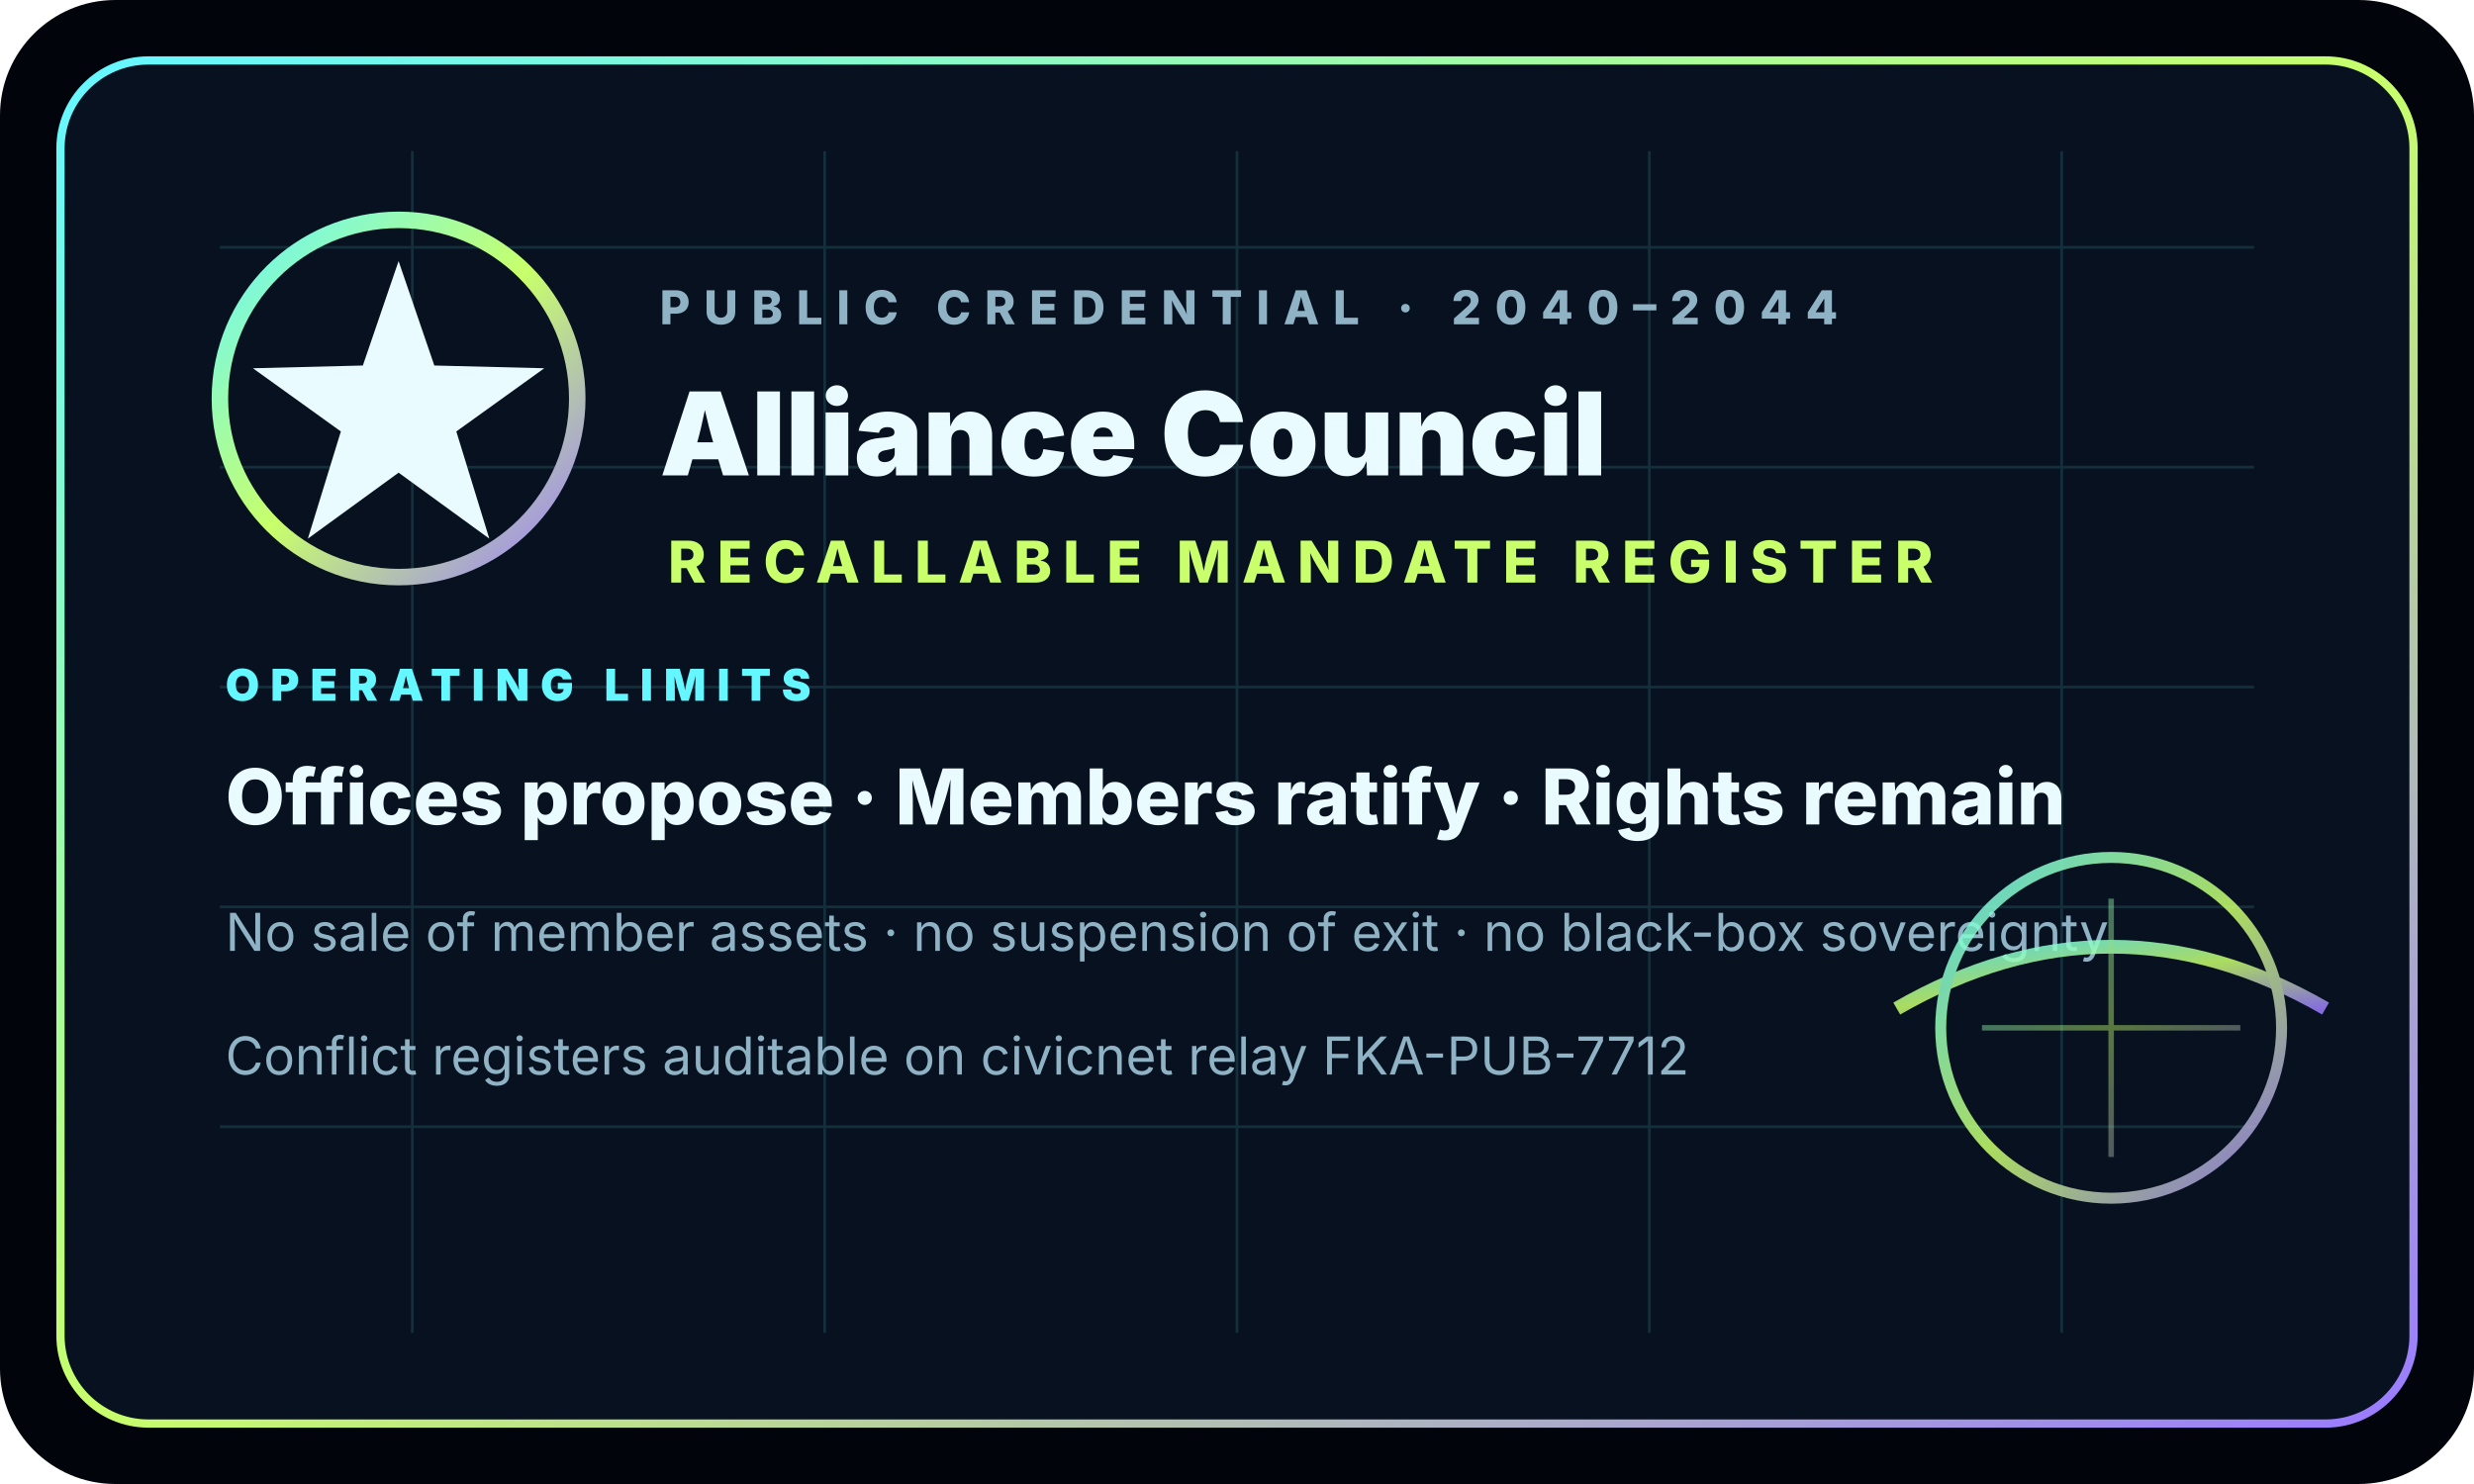
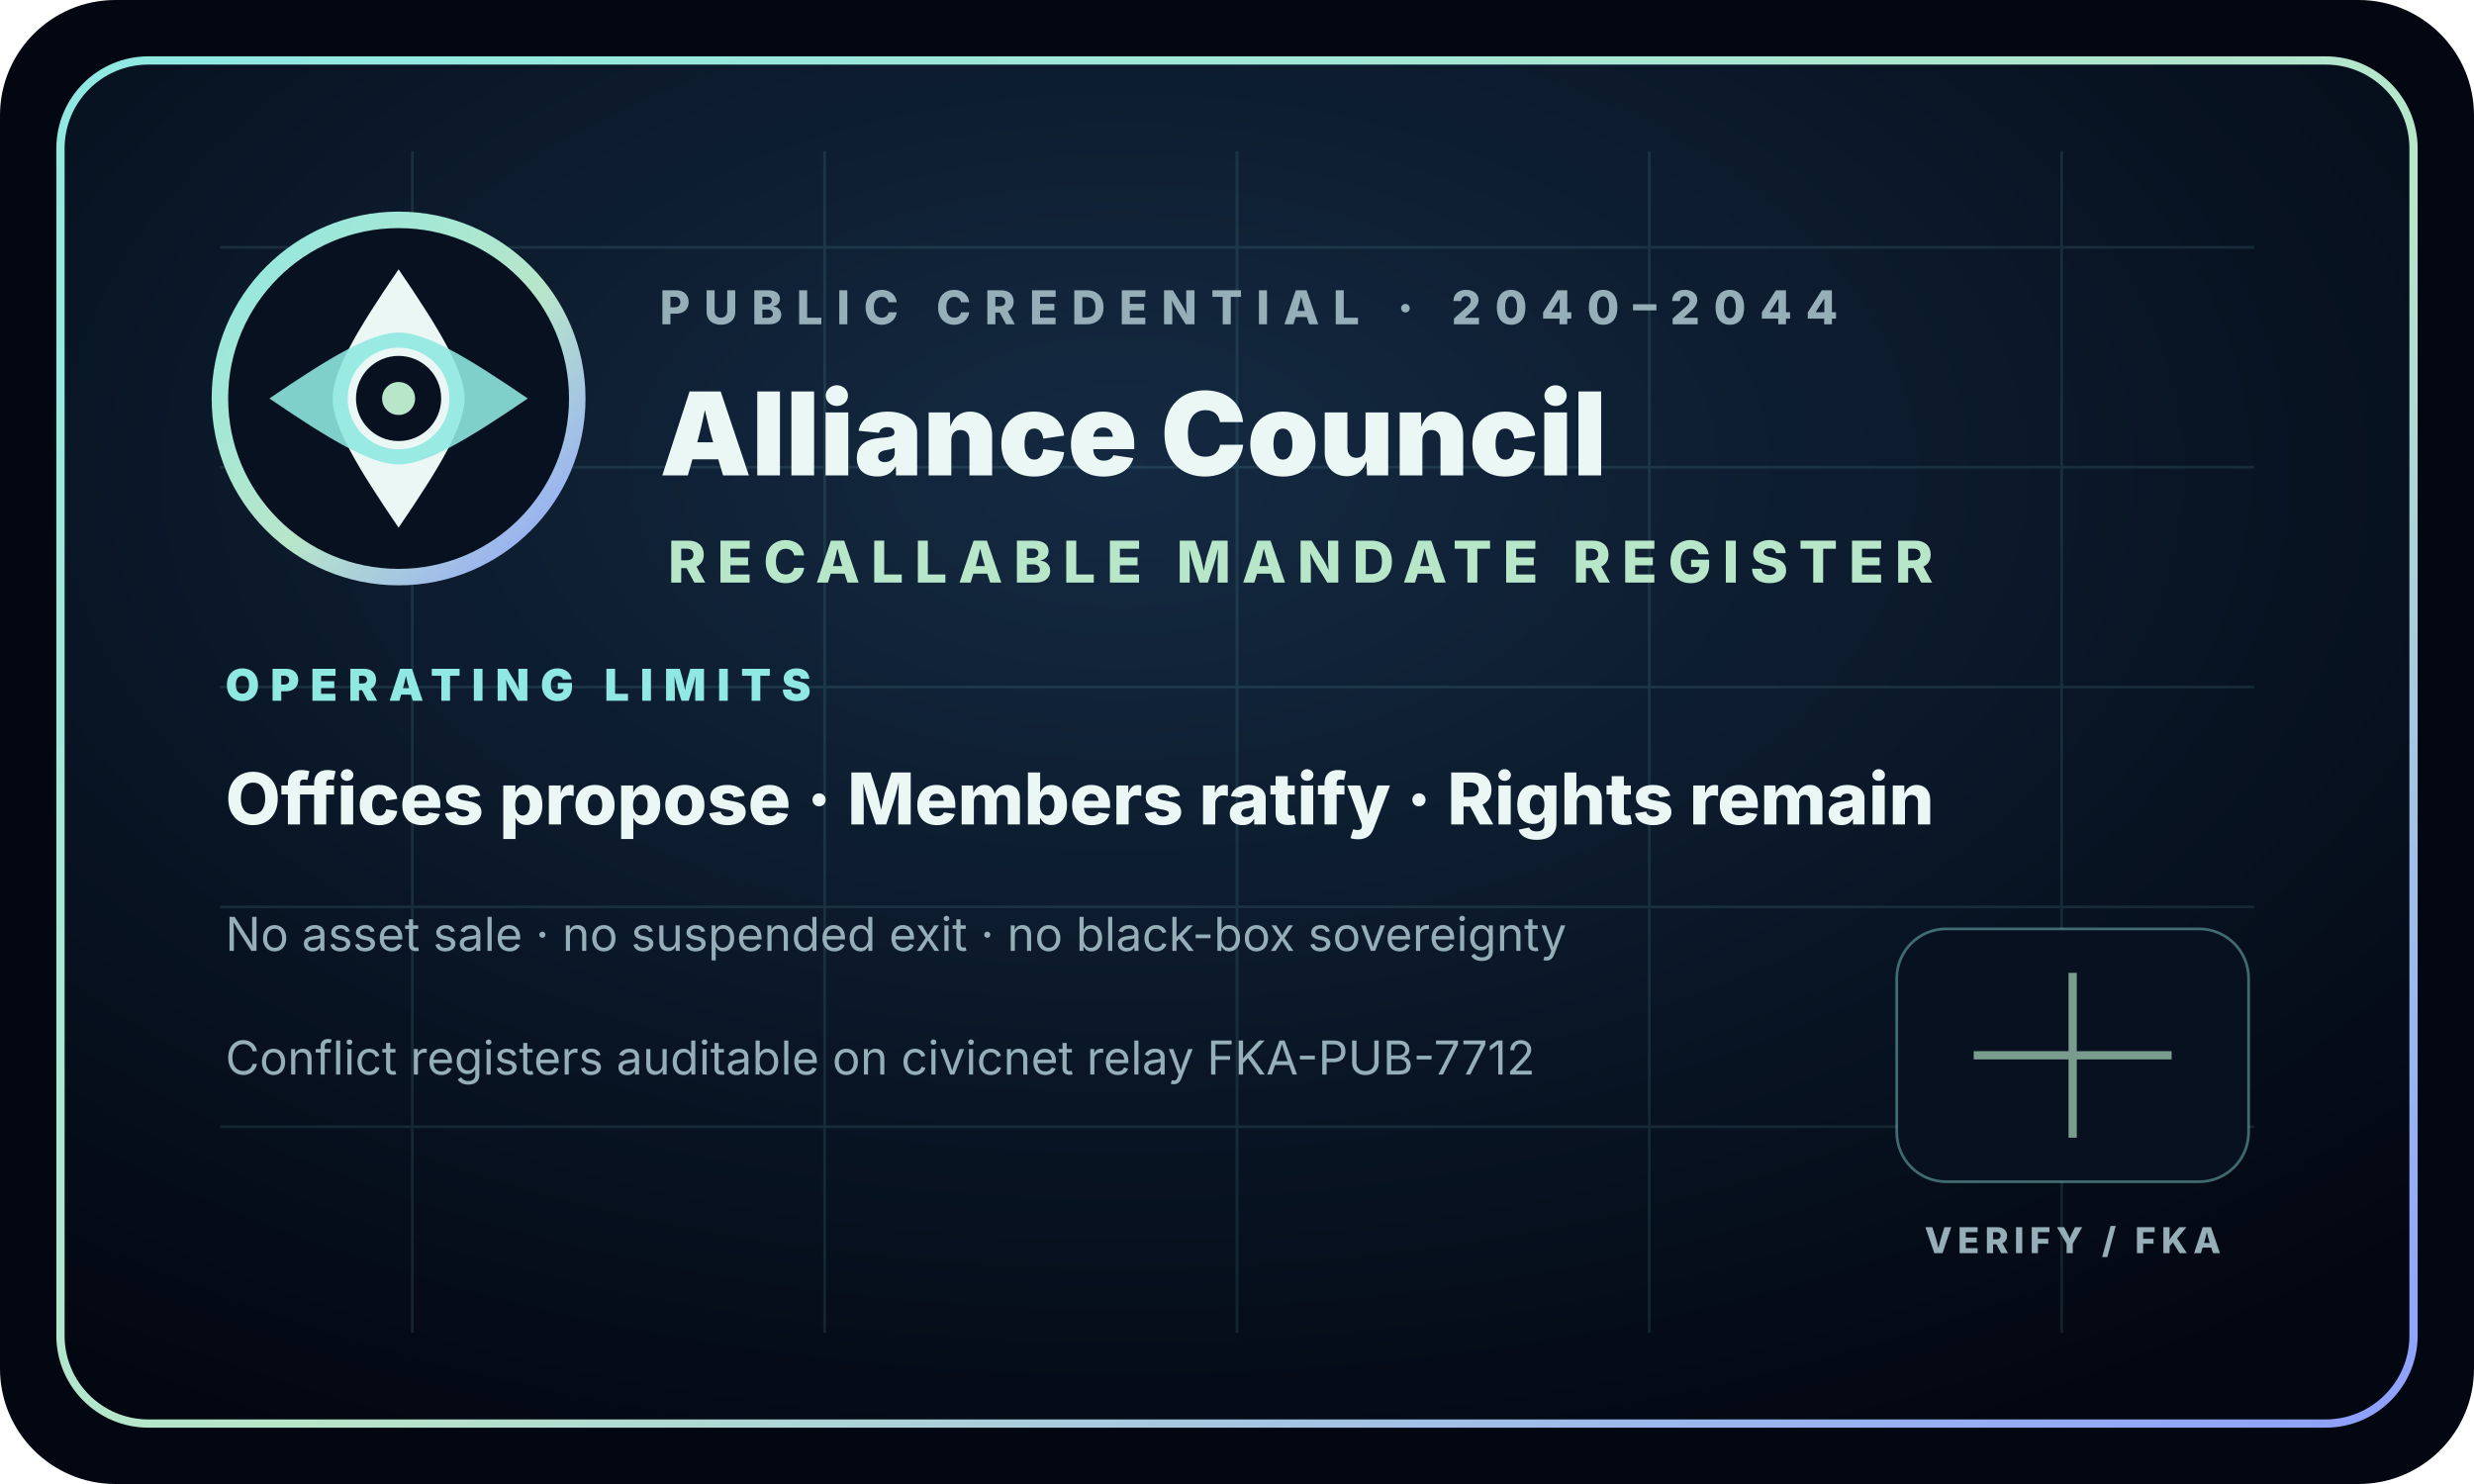
<svg xmlns="http://www.w3.org/2000/svg" viewBox="0 0 900 540" role="img" aria-labelledby="title desc">
  <defs>
    <linearGradient id="edge" x1="0" y1="0" x2="1" y2="1">
-       <stop stop-color="#65f7ff" />
-       <stop offset=".5" stop-color="#c8ff6a" />
-       <stop offset="1" stop-color="#9b7cff" />
+       <stop stop-color="#8fe8e2" />
+       <stop offset="0.55" stop-color="#b8e6c9" />
+       <stop offset="1" stop-color="#8ea0ff" />
    </linearGradient>
+     <radialGradient id="field" cx="45%" cy="30%" r="80%">
+       <stop offset="0" stop-color="#142a42" />
+       <stop offset="0.7" stop-color="#07111f" />
+       <stop offset="1" stop-color="#030711" />
+     </radialGradient>
  </defs>
-   <rect width="900" height="540" rx="42" fill="#02040c" />
-   <rect x="22" y="22" width="856" height="496" rx="32" fill="#07111f" stroke="url(#edge)" stroke-width="3" />
-   <g opacity=".13" stroke="#65f7ff">
+   <rect width="900" height="540" rx="42" fill="#030711" />
+   <rect x="22" y="22" width="856" height="496" rx="32" fill="url(#field)" stroke="url(#edge)" stroke-width="3" />
+   <g opacity="0.11" stroke="#8fe8e2">
    <path d="M80 90h740M80 170h740M80 250h740M80 330h740M80 410h740M150 55v430M300 55v430M450 55v430M600 55v430M750 55v430" />
  </g>
  <g transform="translate(70 70)">
-     <circle cx="75" cy="75" r="65" fill="none" stroke="url(#edge)" stroke-width="6" />
-     <path d="M75 25l13 38 40 1-32 23 12 39-33-24-33 24 12-39-32-23 40-1 13-38z" fill="#e9fbff" />
-     <text x="170" y="48" fill="#8fb3c4" font-family="Inter,system-ui,sans-serif" font-size="17" font-weight="800" letter-spacing="5">PUBLIC CREDENTIAL · 2040–2044</text>
-     <text x="170" y="103" fill="#e9fbff" font-family="Inter,system-ui,sans-serif" font-size="42" font-weight="900">Alliance Council</text>
-     <text x="173" y="142" fill="#c8ff6a" font-family="Inter,system-ui,sans-serif" font-size="21" font-weight="800" letter-spacing="4">RECALLABLE MANDATE REGISTER</text>
+     <circle cx="75" cy="75" r="65" fill="#07111f" stroke="url(#edge)" stroke-width="6" />
+     <path d="M75 28c15 22 24 37 24 47s-9 25-24 47c-15-22-24-37-24-47s9-25 24-47Z" fill="#eaf7f5" />
+     <path d="M28 75c22-15 37-24 47-24s25 9 47 24c-22 15-37 24-47 24s-25-9-47-24Z" fill="#8fe8e2" opacity="0.88" />
+     <circle cx="75" cy="75" r="17" fill="#07111f" stroke="#eaf7f5" stroke-width="3" />
+     <circle cx="75" cy="75" r="6" fill="#b8e6c9" />
+     <text x="170" y="48" fill="#95aeb8" font-family="Inter,system-ui,sans-serif" font-size="17" font-weight="800" letter-spacing="5">PUBLIC CREDENTIAL · 2040–2044</text>
+     <text x="170" y="103" fill="#eaf7f5" font-family="Inter,system-ui,sans-serif" font-size="42" font-weight="900">Alliance Council</text>
+     <text x="173" y="142" fill="#b8e6c9" font-family="Inter,system-ui,sans-serif" font-size="21" font-weight="800" letter-spacing="4">RECALLABLE MANDATE REGISTER</text>
  </g>
  <g font-family="Inter,system-ui,sans-serif" transform="translate(82 255)">
-     <text x="0" y="0" fill="#65f7ff" font-size="16" font-weight="900" letter-spacing="4">OPERATING LIMITS</text>
-     <text x="0" y="45" fill="#e9fbff" font-size="28" font-weight="800">Offices propose · Members ratify · Rights remain</text>
-     <text x="0" y="91" fill="#8fb3c4" font-size="19">No sale of member assets · no suspension of exit · no black-box sovereignty</text>
-     <text x="0" y="136" fill="#8fb3c4" font-size="19">Conflict registers auditable on civicnet relay FKA-PUB-7712</text>
+     <text x="0" y="0" fill="#8fe8e2" font-size="16" font-weight="900" letter-spacing="4">OPERATING LIMITS</text>
+     <text x="0" y="45" fill="#eaf7f5" font-size="26" font-weight="800">Offices propose · Members ratify · Rights remain</text>
+     <text x="0" y="91" fill="#95aeb8" font-size="17">No asset sale · no suspended exit · no black-box sovereignty</text>
+     <text x="0" y="136" fill="#95aeb8" font-size="17">Conflict registers auditable on civicnet relay FKA-PUB-7712</text>
  </g>
-   <g transform="translate(690 302)" fill="none" stroke="url(#edge)" opacity=".85">
-     <path d="M0 65c52-30 104-30 156 0" stroke-width="5" />
-     <circle cx="78" cy="72" r="62" stroke-width="4" />
-     <path d="M78 25v94M31 72h94" stroke-width="2" opacity=".5" />
+   <g transform="translate(690 338)" font-family="Inter,system-ui,sans-serif">
+     <rect width="128" height="92" rx="18" fill="#07111f" stroke="#8fe8e2" stroke-opacity="0.42" />
+     <path d="M28 46h72M64 16v60" stroke="#b8e6c9" stroke-width="3" opacity="0.65" />
+     <text x="64" y="118" text-anchor="middle" fill="#95aeb8" font-size="13" font-weight="800" letter-spacing="2">VERIFY / FKA</text>
  </g>
</svg>
